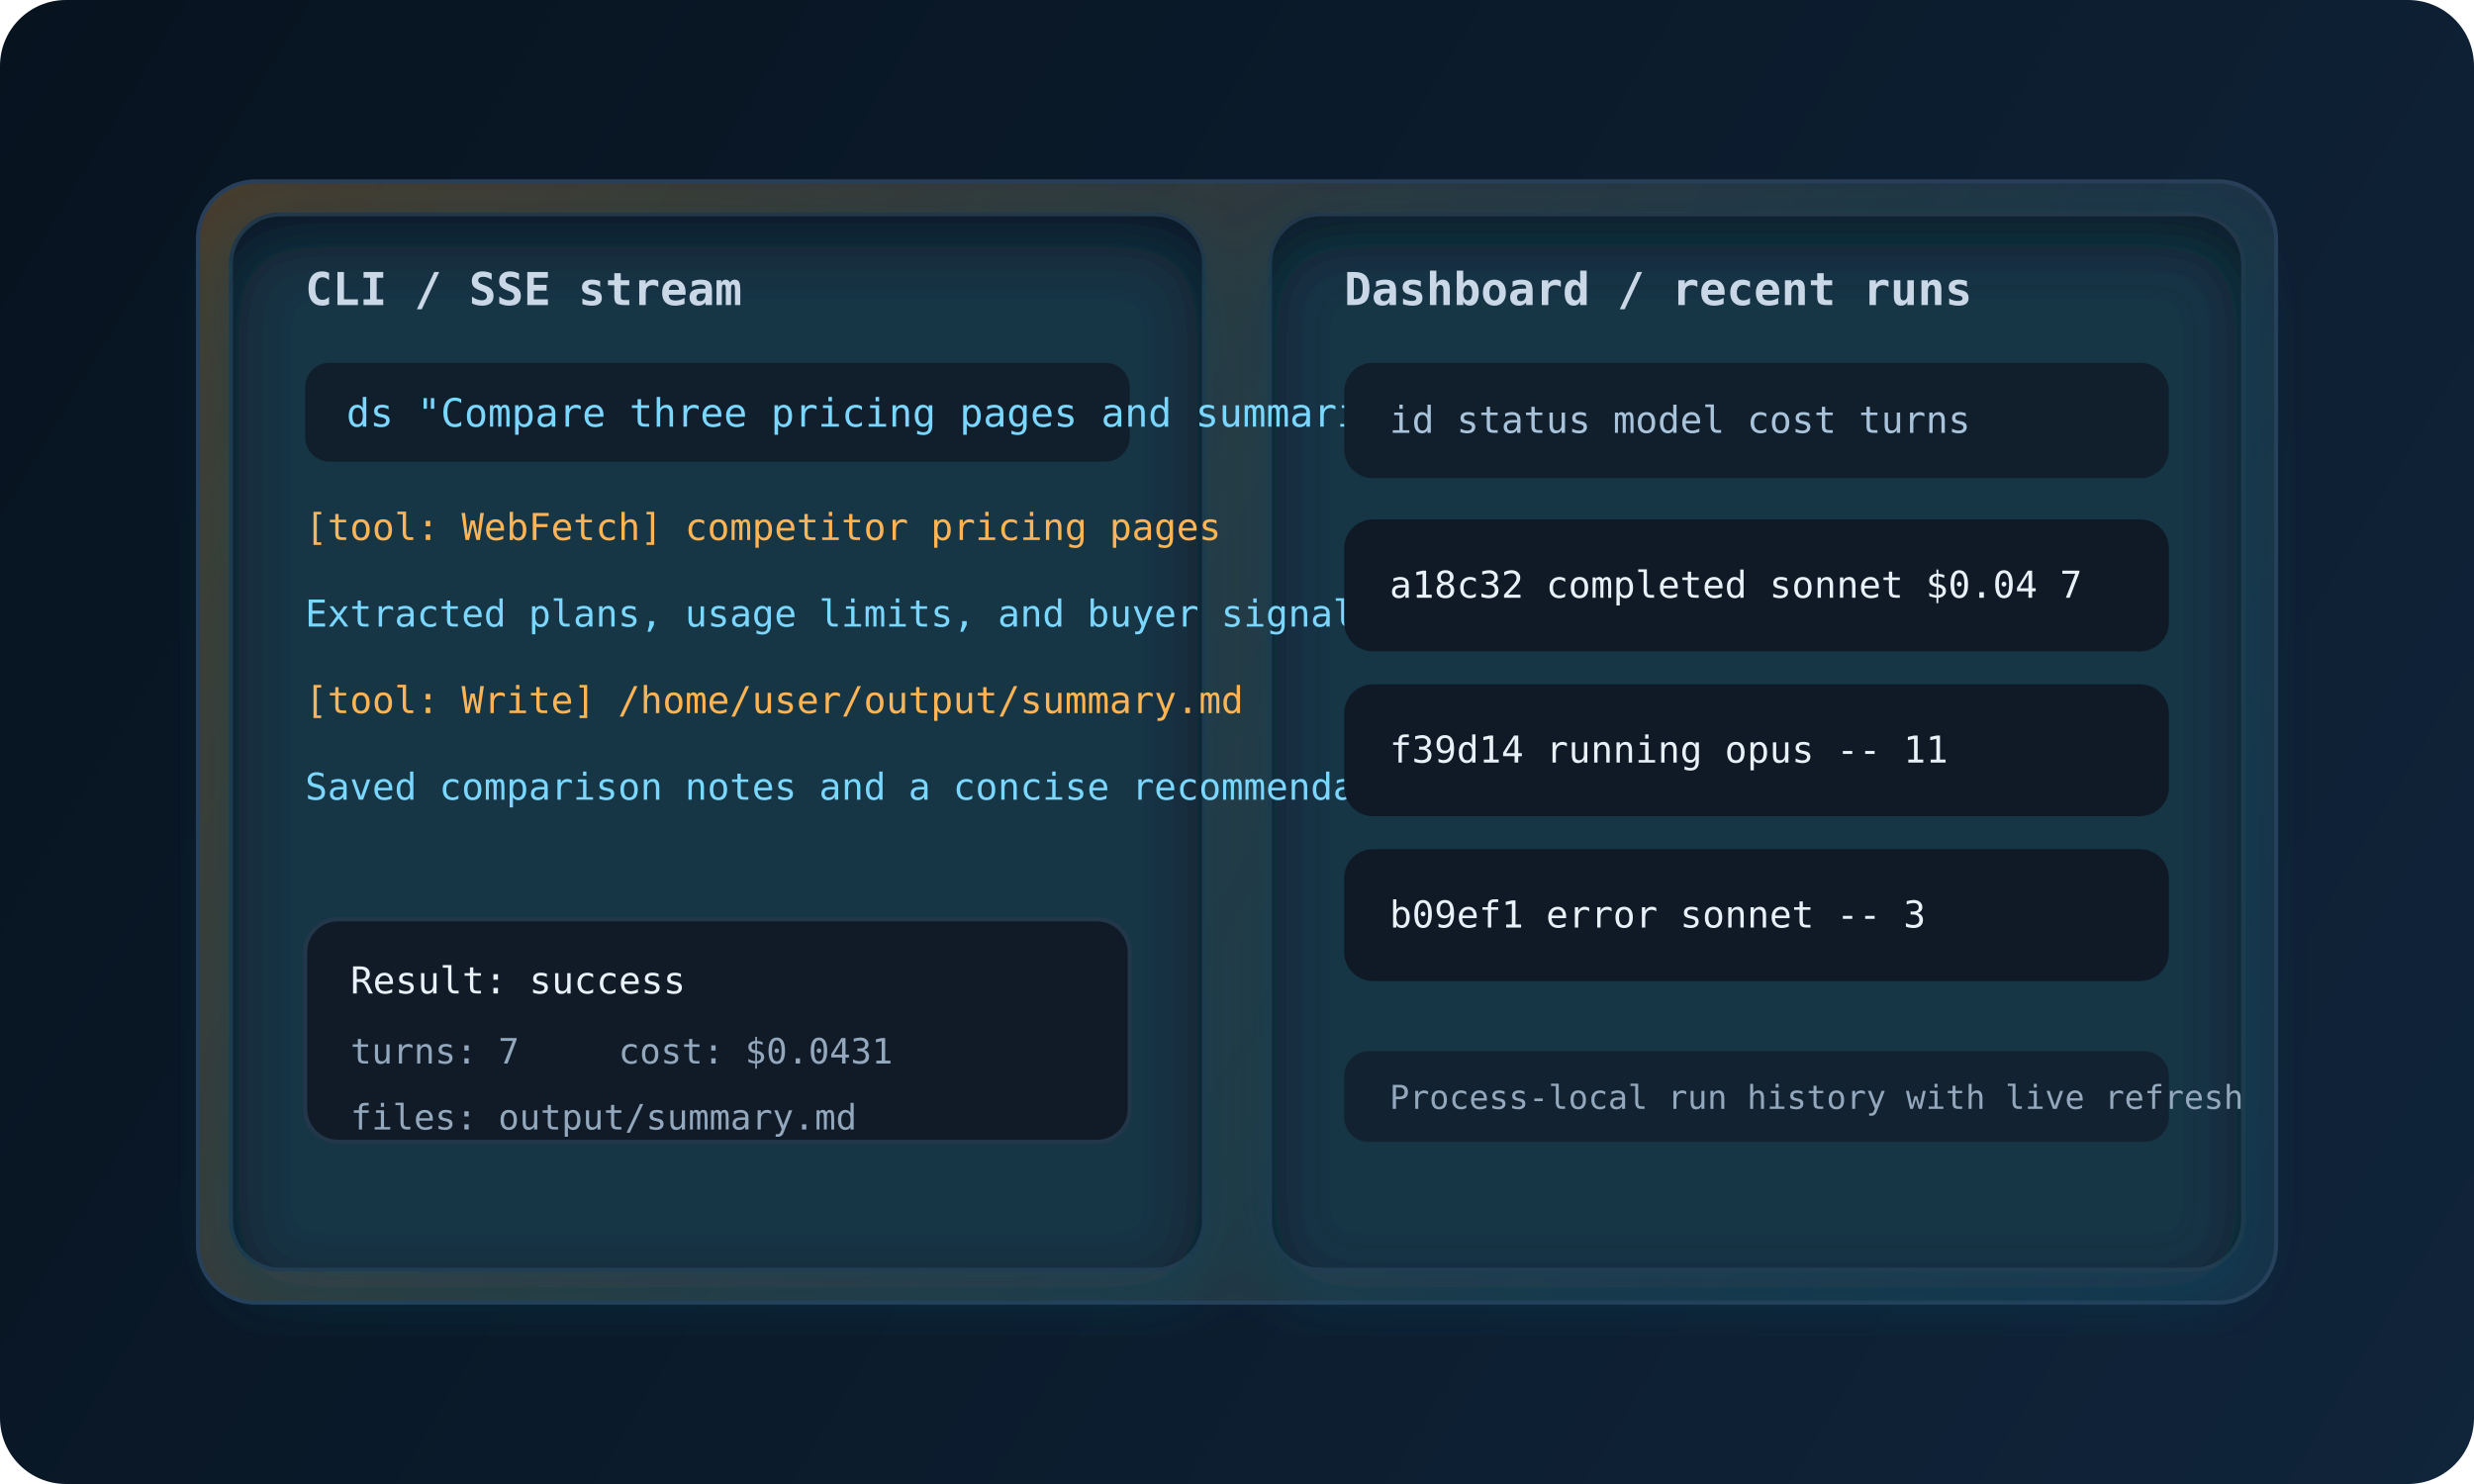
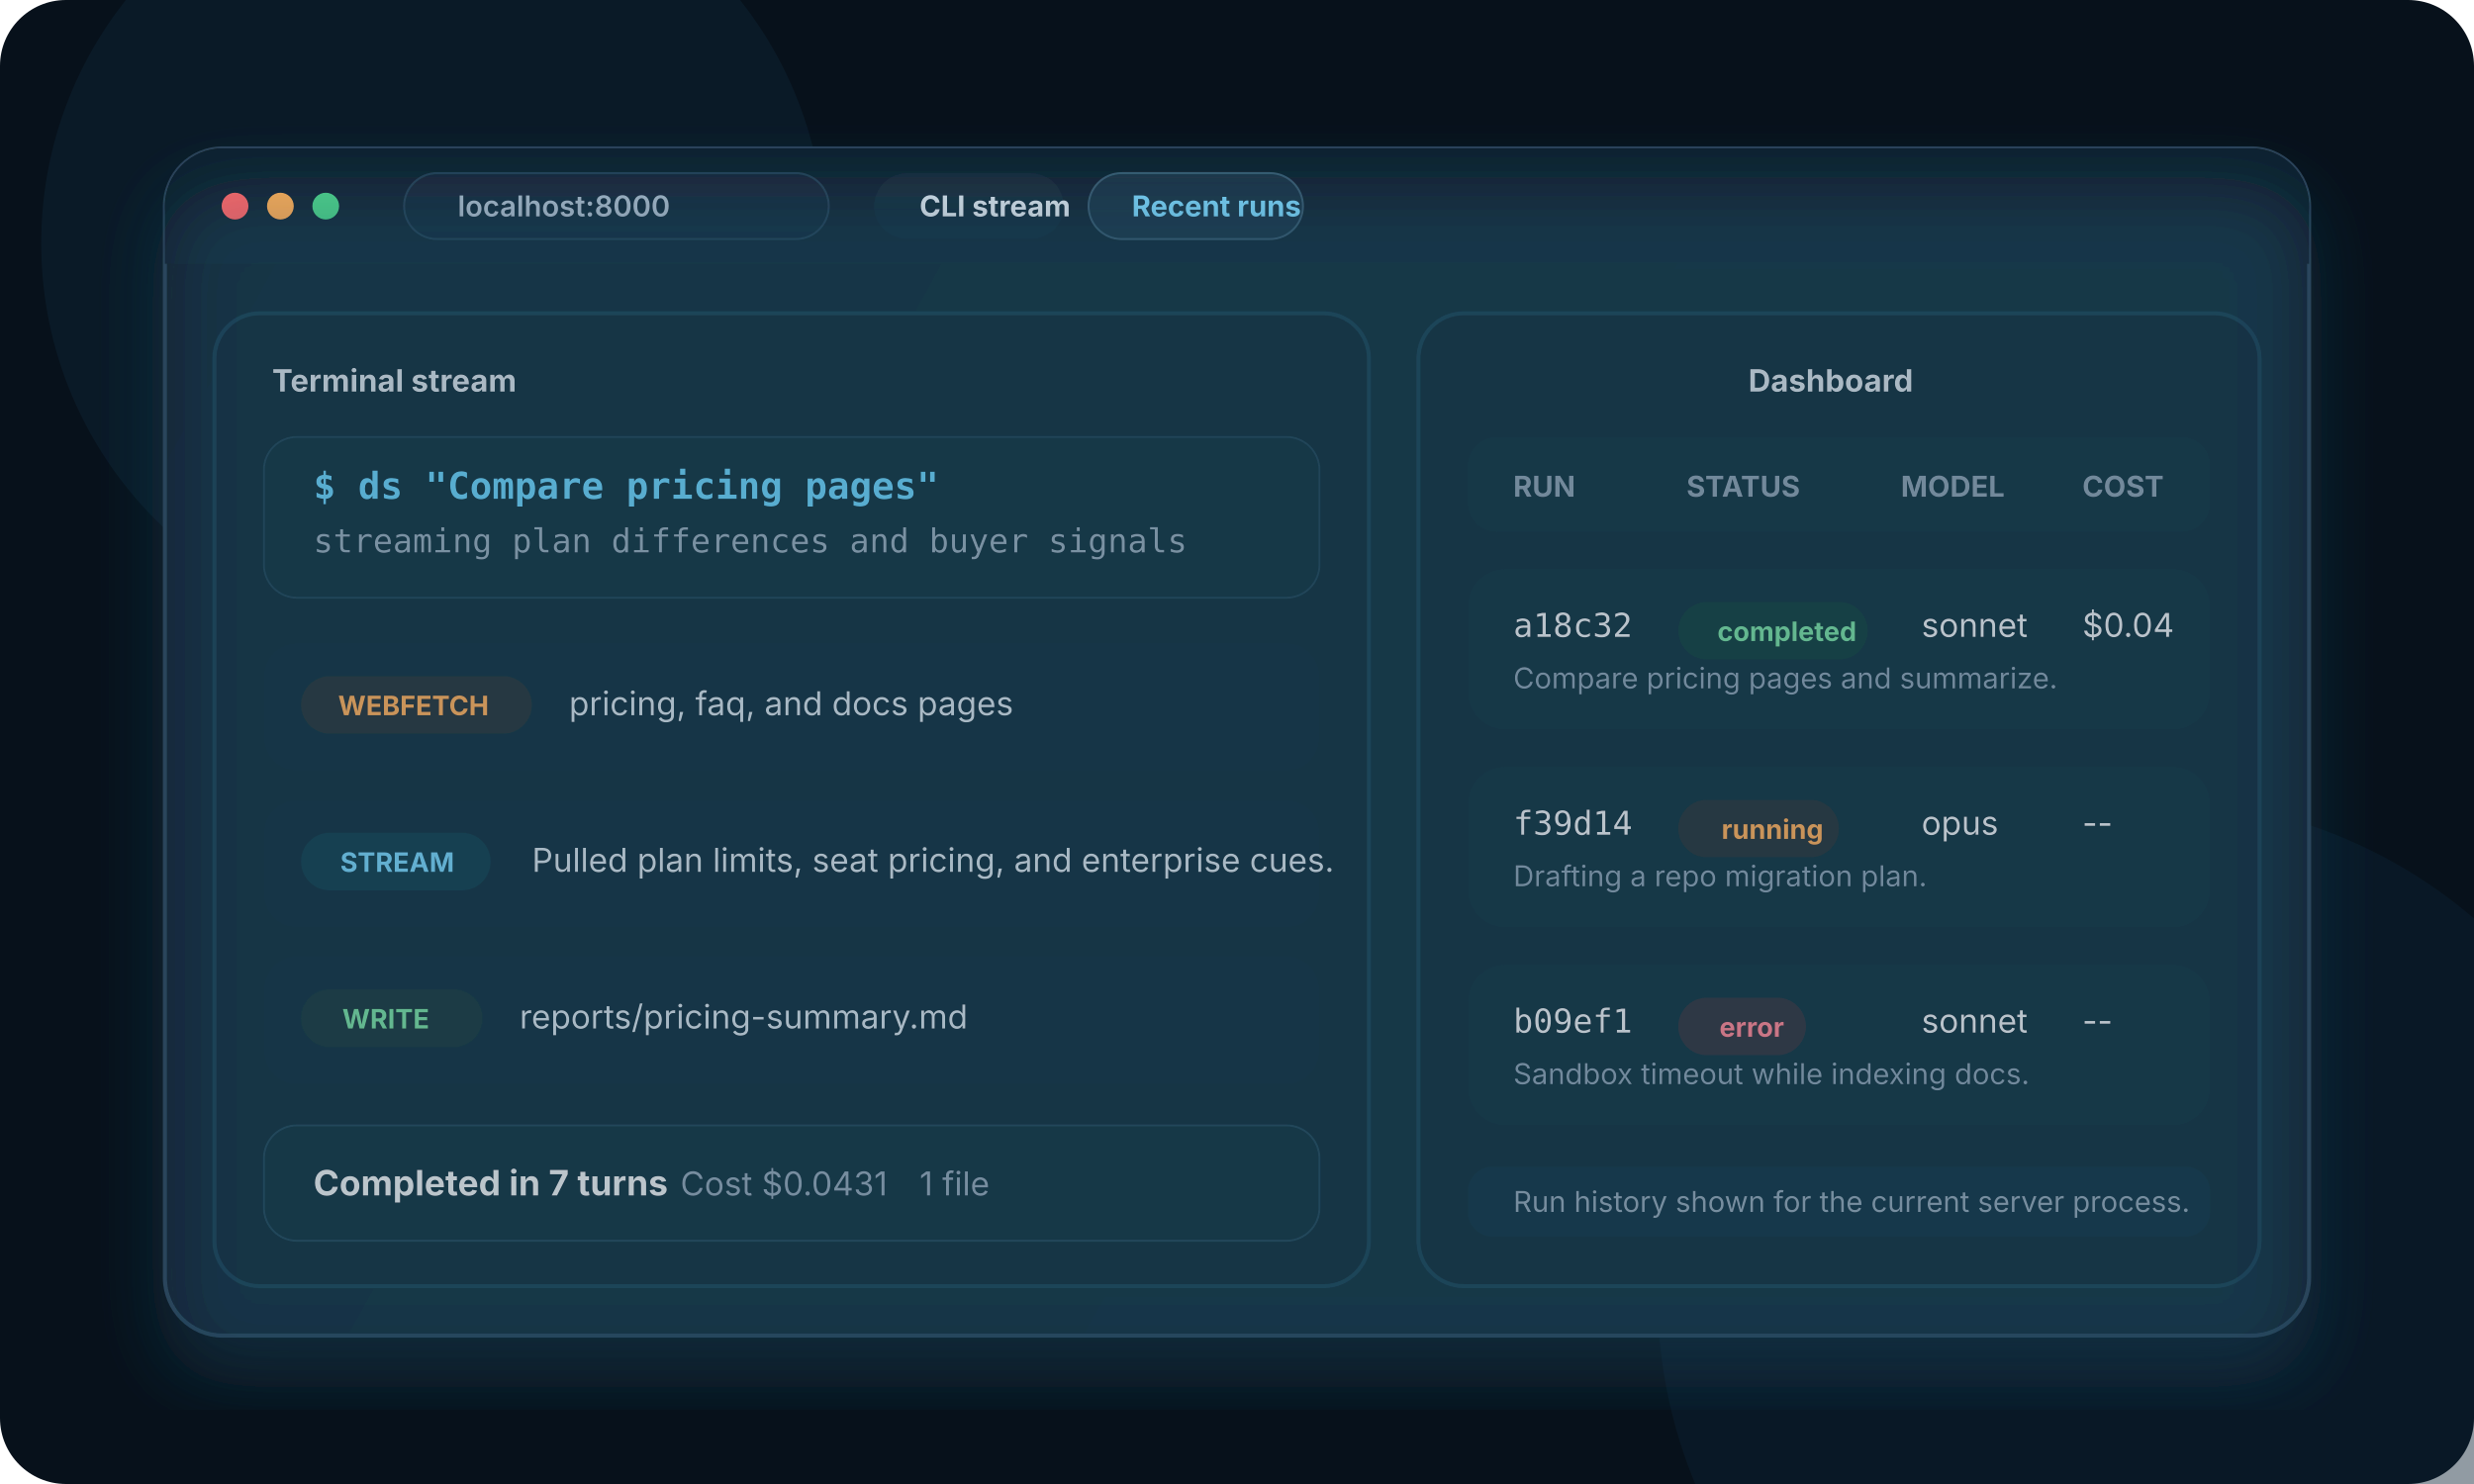
<svg xmlns="http://www.w3.org/2000/svg" width="1200" height="720" viewBox="0 0 1200 720" fill="none">
  <defs>
-     <linearGradient id="bg" x1="0" y1="0" x2="1200" y2="720" gradientUnits="userSpaceOnUse">
-       <stop stop-color="#07131F" />
-       <stop offset="1" stop-color="#10243A" />
+     <linearGradient id="bg" x1="80" y1="56" x2="1120" y2="664" gradientUnits="userSpaceOnUse">
+       <stop stop-color="#0A1622" />
+       <stop offset="1" stop-color="#10283D" />
    </linearGradient>
-     <linearGradient id="accent" x1="112" y1="96" x2="1088" y2="624" gradientUnits="userSpaceOnUse">
-       <stop stop-color="#FFB454" stop-opacity="0.25" />
-       <stop offset="1" stop-color="#6BDFFF" stop-opacity="0.08" />
+     <linearGradient id="glow" x1="140" y1="110" x2="1080" y2="610" gradientUnits="userSpaceOnUse">
+       <stop stop-color="#FFB454" stop-opacity="0.22" />
+       <stop offset="1" stop-color="#69D2FF" stop-opacity="0.1" />
    </linearGradient>
-     <filter id="shadow" x="80" y="72" width="1040" height="576" filterUnits="userSpaceOnUse">
-       <feOffset dy="12" />
-       <feGaussianBlur stdDeviation="16" />
-       <feColorMatrix type="matrix" values="0 0 0 0 0.008 0 0 0 0 0.075 0 0 0 0 0.129 0 0 0 0.4 0" />
+     <linearGradient id="shell" x1="80" y1="72" x2="1120" y2="648" gradientUnits="userSpaceOnUse">
+       <stop stop-color="#0C1824" />
+       <stop offset="1" stop-color="#0E1D2C" />
+     </linearGradient>
+     <filter id="shadow" x="44" y="36" width="1112" height="648" filterUnits="userSpaceOnUse">
+       <feOffset dy="20" />
+       <feGaussianBlur stdDeviation="18" />
+       <feColorMatrix type="matrix" values="0 0 0 0 0.012 0 0 0 0 0.071 0 0 0 0 0.125 0 0 0 0.42 0" />
      <feBlend in2="SourceGraphic" result="shape" />
    </filter>
  </defs>
-   <rect width="1200" height="720" rx="32" fill="url(#bg)" />
-   <rect x="96" y="88" width="1008" height="544" rx="28" fill="url(#accent)" stroke="#29405A" stroke-width="2" />
+   <rect width="1200" height="720" rx="32" fill="#07111B" />
+   <circle cx="210" cy="118" r="190" fill="#15324A" fill-opacity="0.28" />
+   <circle cx="1044" cy="628" r="240" fill="#0C2235" fill-opacity="0.45" />
+   <rect x="88" y="80" width="1024" height="560" rx="30" fill="url(#glow)" />
  <g filter="url(#shadow)">
-     <rect x="112" y="104" width="472" height="512" rx="24" fill="#08111A" stroke="#243446" stroke-width="2" />
-     <rect x="616" y="104" width="472" height="512" rx="24" fill="#0C1622" stroke="#243446" stroke-width="2" />
+     <rect x="80" y="72" width="1040" height="576" rx="28" fill="url(#shell)" stroke="#2A4359" stroke-width="2" />
+     <rect x="80" y="72" width="1040" height="56" rx="28" fill="#0F1C29" />
+     <path d="M80 100C80 84.536 92.536 72 108 72H1092C1107.46 72 1120 84.536 1120 100V128H80V100Z" fill="#0F1C29" />
+     <circle cx="114" cy="100" r="6.5" fill="#FF6B6B" />
+     <circle cx="136" cy="100" r="6.5" fill="#FFB454" />
+     <circle cx="158" cy="100" r="6.5" fill="#50D890" />
+     <rect x="196" y="84" width="206" height="32" rx="16" fill="#152434" stroke="#284156" />
+     <text x="222" y="105" fill="#A8BED0" font-family="Inter, ui-sans-serif, system-ui, sans-serif" font-size="14" font-weight="600">localhost:8000</text>
+     <rect x="424" y="84" width="92" height="32" rx="16" fill="#132536" />
+     <text x="446" y="105" fill="#D9E8F3" font-family="Inter, ui-sans-serif, system-ui, sans-serif" font-size="14" font-weight="700">CLI stream</text>
+     <rect x="528" y="84" width="104" height="32" rx="16" fill="#1A3345" stroke="#3B5D73" />
+     <text x="549" y="105" fill="#7DD8FF" font-family="Inter, ui-sans-serif, system-ui, sans-serif" font-size="14" font-weight="700">Recent runs</text>
+     <rect x="104" y="152" width="560" height="472" rx="22" fill="#09121C" stroke="#243C50" stroke-width="2" />
+     <rect x="688" y="152" width="408" height="472" rx="22" fill="#0C1621" stroke="#243C50" stroke-width="2" />
+     <text x="132" y="190" fill="#D8E5EF" font-family="Inter, ui-sans-serif, system-ui, sans-serif" font-size="15" font-weight="700">Terminal stream</text>
+     <text x="928" y="190" fill="#D8E5EF" font-family="Inter, ui-sans-serif, system-ui, sans-serif" font-size="15" font-weight="700" text-anchor="end">Dashboard</text>
+     <rect x="128" y="212" width="512" height="78" rx="16" fill="#101C29" stroke="#263D50" />
+     <text x="152" y="242" fill="#6FD5FF" font-family="Menlo, Monaco, Consolas, monospace" font-size="18" font-weight="700">$ ds "Compare pricing pages"</text>
+     <text x="152" y="268" fill="#9AB0C1" font-family="Menlo, Monaco, Consolas, monospace" font-size="16">streaming plan differences and buyer signals</text>
+     <rect x="128" y="312" width="512" height="62" rx="16" fill="#0F1925" />
+     <rect x="146" y="328" width="112" height="28" rx="14" fill="#2E2413" />
+     <text x="164" y="347" fill="#FFB454" font-family="Inter, ui-sans-serif, system-ui, sans-serif" font-size="13" font-weight="700">WEBFETCH</text>
+     <text x="276" y="347" fill="#D6E5F0" font-family="Inter, ui-sans-serif, system-ui, sans-serif" font-size="16">pricing, faq, and docs pages</text>
+     <rect x="128" y="388" width="512" height="62" rx="16" fill="#0F1925" />
+     <rect x="146" y="404" width="92" height="28" rx="14" fill="#133243" />
+     <text x="165" y="423" fill="#7DD8FF" font-family="Inter, ui-sans-serif, system-ui, sans-serif" font-size="13" font-weight="700">STREAM</text>
+     <text x="258" y="423" fill="#D6E5F0" font-family="Inter, ui-sans-serif, system-ui, sans-serif" font-size="16">Pulled plan limits, seat pricing, and enterprise cues.</text>
+     <rect x="128" y="464" width="512" height="62" rx="16" fill="#0F1925" />
+     <rect x="146" y="480" width="88" height="28" rx="14" fill="#1C2C1B" />
+     <text x="166" y="499" fill="#7EE2A8" font-family="Inter, ui-sans-serif, system-ui, sans-serif" font-size="13" font-weight="700">WRITE</text>
+     <text x="252" y="499" fill="#D6E5F0" font-family="Inter, ui-sans-serif, system-ui, sans-serif" font-size="16">reports/pricing-summary.md</text>
+     <rect x="128" y="546" width="512" height="56" rx="16" fill="#111E2B" stroke="#294154" />
+     <text x="152" y="580" fill="#EDF4F9" font-family="Inter, ui-sans-serif, system-ui, sans-serif" font-size="17" font-weight="700">Completed in 7 turns</text>
+     <text x="330" y="580" fill="#95AABD" font-family="Inter, ui-sans-serif, system-ui, sans-serif" font-size="16">Cost $0.0431</text>
+     <text x="446" y="580" fill="#95AABD" font-family="Inter, ui-sans-serif, system-ui, sans-serif" font-size="16">1 file</text>
+     <rect x="712" y="212" width="360" height="46" rx="14" fill="#111D29" />
+     <text x="734" y="241" fill="#91A6B8" font-family="Inter, ui-sans-serif, system-ui, sans-serif" font-size="14" font-weight="700">RUN</text>
+     <text x="818" y="241" fill="#91A6B8" font-family="Inter, ui-sans-serif, system-ui, sans-serif" font-size="14" font-weight="700">STATUS</text>
+     <text x="922" y="241" fill="#91A6B8" font-family="Inter, ui-sans-serif, system-ui, sans-serif" font-size="14" font-weight="700">MODEL</text>
+     <text x="1010" y="241" fill="#91A6B8" font-family="Inter, ui-sans-serif, system-ui, sans-serif" font-size="14" font-weight="700">COST</text>
+     <rect x="712" y="276" width="360" height="78" rx="18" fill="#101A26" />
+     <text x="734" y="309" fill="#EAF2F8" font-family="Menlo, Monaco, Consolas, monospace" font-size="16">a18c32</text>
+     <rect x="814" y="292" width="92" height="28" rx="14" fill="#143423" />
+     <text x="833" y="311" fill="#7EE2A8" font-family="Inter, ui-sans-serif, system-ui, sans-serif" font-size="13" font-weight="700">completed</text>
+     <text x="932" y="309" fill="#EAF2F8" font-family="Inter, ui-sans-serif, system-ui, sans-serif" font-size="16">sonnet</text>
+     <text x="1010" y="309" fill="#EAF2F8" font-family="Inter, ui-sans-serif, system-ui, sans-serif" font-size="16">$0.04</text>
+     <text x="734" y="334" fill="#8FA6B9" font-family="Inter, ui-sans-serif, system-ui, sans-serif" font-size="14">Compare pricing pages and summarize.</text>
+     <rect x="712" y="372" width="360" height="78" rx="18" fill="#101A26" />
+     <text x="734" y="405" fill="#EAF2F8" font-family="Menlo, Monaco, Consolas, monospace" font-size="16">f39d14</text>
+     <rect x="814" y="388" width="78" height="28" rx="14" fill="#2E2413" />
+     <text x="835" y="407" fill="#FFB454" font-family="Inter, ui-sans-serif, system-ui, sans-serif" font-size="13" font-weight="700">running</text>
+     <text x="932" y="405" fill="#EAF2F8" font-family="Inter, ui-sans-serif, system-ui, sans-serif" font-size="16">opus</text>
+     <text x="1010" y="405" fill="#EAF2F8" font-family="Inter, ui-sans-serif, system-ui, sans-serif" font-size="16">--</text>
+     <text x="734" y="430" fill="#8FA6B9" font-family="Inter, ui-sans-serif, system-ui, sans-serif" font-size="14">Drafting a repo migration plan.</text>
+     <rect x="712" y="468" width="360" height="78" rx="18" fill="#101A26" />
+     <text x="734" y="501" fill="#EAF2F8" font-family="Menlo, Monaco, Consolas, monospace" font-size="16">b09ef1</text>
+     <rect x="814" y="484" width="62" height="28" rx="14" fill="#3A1E24" />
+     <text x="834" y="503" fill="#FF8B9A" font-family="Inter, ui-sans-serif, system-ui, sans-serif" font-size="13" font-weight="700">error</text>
+     <text x="932" y="501" fill="#EAF2F8" font-family="Inter, ui-sans-serif, system-ui, sans-serif" font-size="16">sonnet</text>
+     <text x="1010" y="501" fill="#EAF2F8" font-family="Inter, ui-sans-serif, system-ui, sans-serif" font-size="16">--</text>
+     <text x="734" y="526" fill="#8FA6B9" font-family="Inter, ui-sans-serif, system-ui, sans-serif" font-size="14">Sandbox timeout while indexing docs.</text>
+     <rect x="712" y="566" width="360" height="34" rx="12" fill="#142332" />
+     <text x="734" y="588" fill="#95ABBD" font-family="Inter, ui-sans-serif, system-ui, sans-serif" font-size="14">Run history shown for the current server process.</text>
  </g>
-   <text x="148" y="148" fill="#C9D7E6" font-family="Menlo, Monaco, Consolas, monospace" font-size="22" font-weight="700">CLI / SSE stream</text>
-   <text x="652" y="148" fill="#C9D7E6" font-family="Menlo, Monaco, Consolas, monospace" font-size="22" font-weight="700">Dashboard / recent runs</text>
-   <rect x="148" y="176" width="400" height="48" rx="12" fill="#111E2C" />
-   <text x="168" y="207" fill="#7AD7FF" font-family="Menlo, Monaco, Consolas, monospace" font-size="19">ds "Compare three pricing pages and summarize..."</text>
-   <text x="148" y="262" fill="#FFB454" font-family="Menlo, Monaco, Consolas, monospace" font-size="18">[tool: WebFetch] competitor pricing pages</text>
-   <text x="148" y="304" fill="#7AD7FF" font-family="Menlo, Monaco, Consolas, monospace" font-size="18">Extracted plans, usage limits, and buyer signals.</text>
-   <text x="148" y="346" fill="#FFB454" font-family="Menlo, Monaco, Consolas, monospace" font-size="18">[tool: Write] /home/user/output/summary.md</text>
-   <text x="148" y="388" fill="#7AD7FF" font-family="Menlo, Monaco, Consolas, monospace" font-size="18">Saved comparison notes and a concise recommendation.</text>
-   <rect x="148" y="446" width="400" height="108" rx="16" fill="#101B27" stroke="#23374A" stroke-width="2" />
-   <text x="170" y="482" fill="#E9F1F8" font-family="Menlo, Monaco, Consolas, monospace" font-size="18">Result: success</text>
-   <text x="170" y="516" fill="#93A8BD" font-family="Menlo, Monaco, Consolas, monospace" font-size="17">turns: 7</text>
-   <text x="300" y="516" fill="#93A8BD" font-family="Menlo, Monaco, Consolas, monospace" font-size="17">cost: $0.0431</text>
-   <text x="170" y="548" fill="#93A8BD" font-family="Menlo, Monaco, Consolas, monospace" font-size="17">files: output/summary.md</text>
-   <rect x="652" y="176" width="400" height="56" rx="14" fill="#111E2C" />
-   <text x="674" y="210" fill="#A9C3DA" font-family="Menlo, Monaco, Consolas, monospace" font-size="18">id      status      model      cost      turns</text>
-   <rect x="652" y="252" width="400" height="64" rx="14" fill="#0F1A26" />
-   <text x="674" y="290" fill="#E9F1F8" font-family="Menlo, Monaco, Consolas, monospace" font-size="18">a18c32  completed   sonnet     $0.04     7</text>
-   <rect x="652" y="332" width="400" height="64" rx="14" fill="#0F1A26" />
-   <text x="674" y="370" fill="#E9F1F8" font-family="Menlo, Monaco, Consolas, monospace" font-size="18">f39d14  running     opus       --        11</text>
-   <rect x="652" y="412" width="400" height="64" rx="14" fill="#0F1A26" />
-   <text x="674" y="450" fill="#E9F1F8" font-family="Menlo, Monaco, Consolas, monospace" font-size="18">b09ef1  error       sonnet     --        3</text>
-   <rect x="652" y="510" width="400" height="44" rx="12" fill="#132230" />
-   <text x="674" y="538" fill="#93A8BD" font-family="Menlo, Monaco, Consolas, monospace" font-size="16">Process-local run history with live refresh</text>
</svg>
